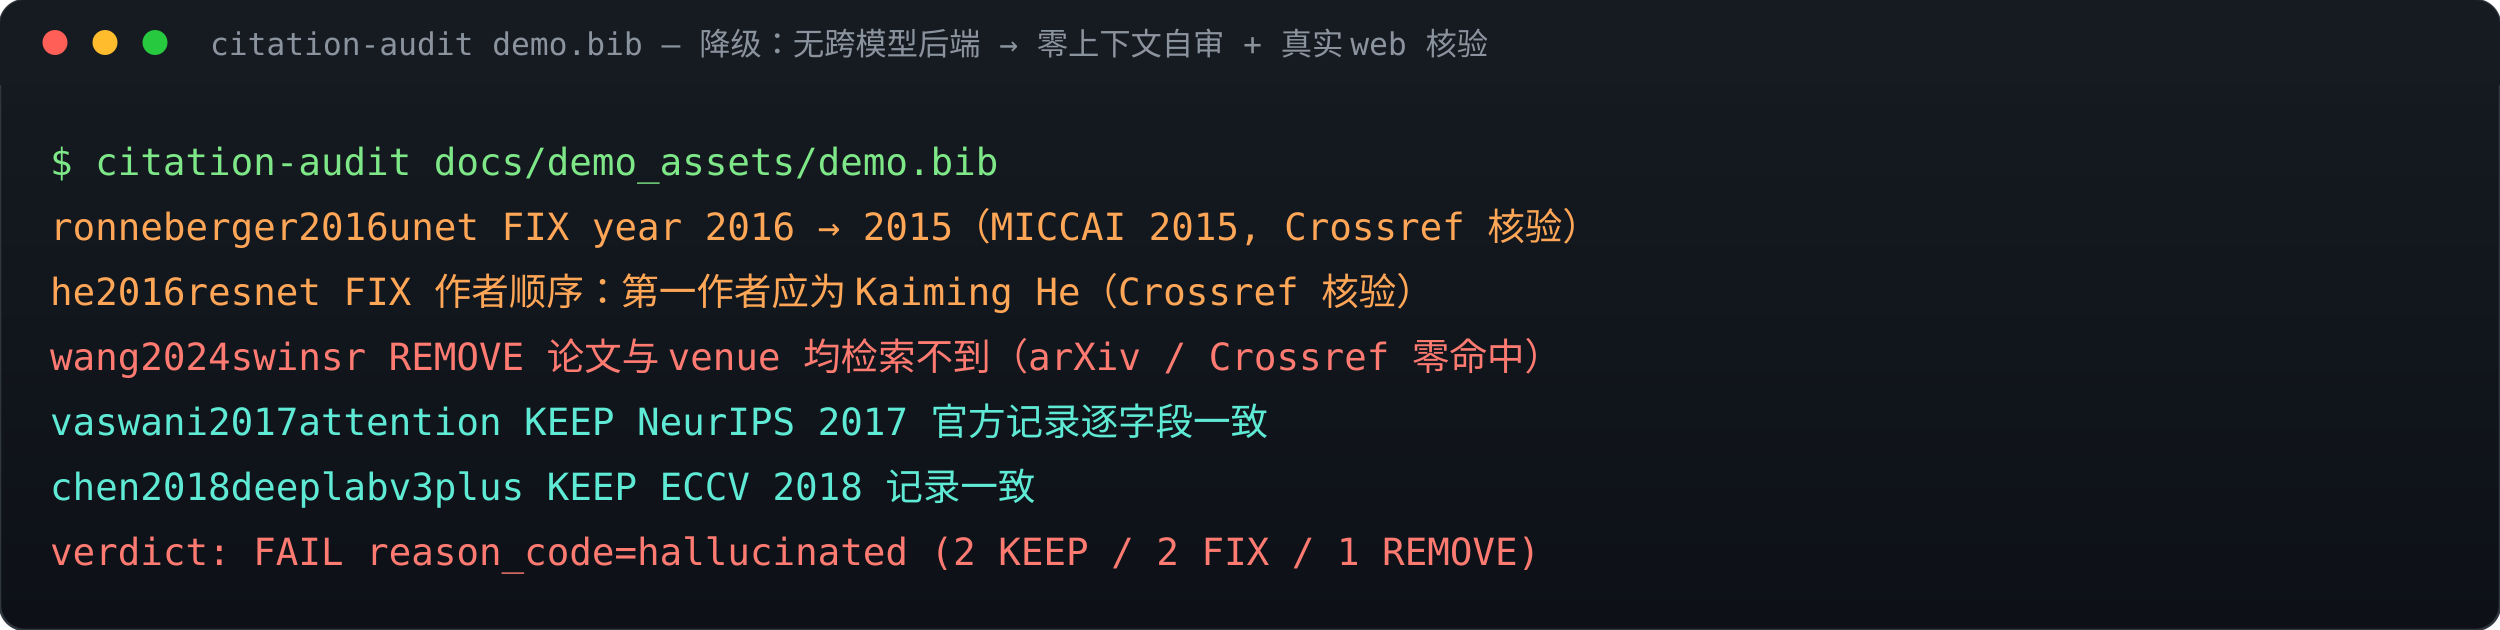
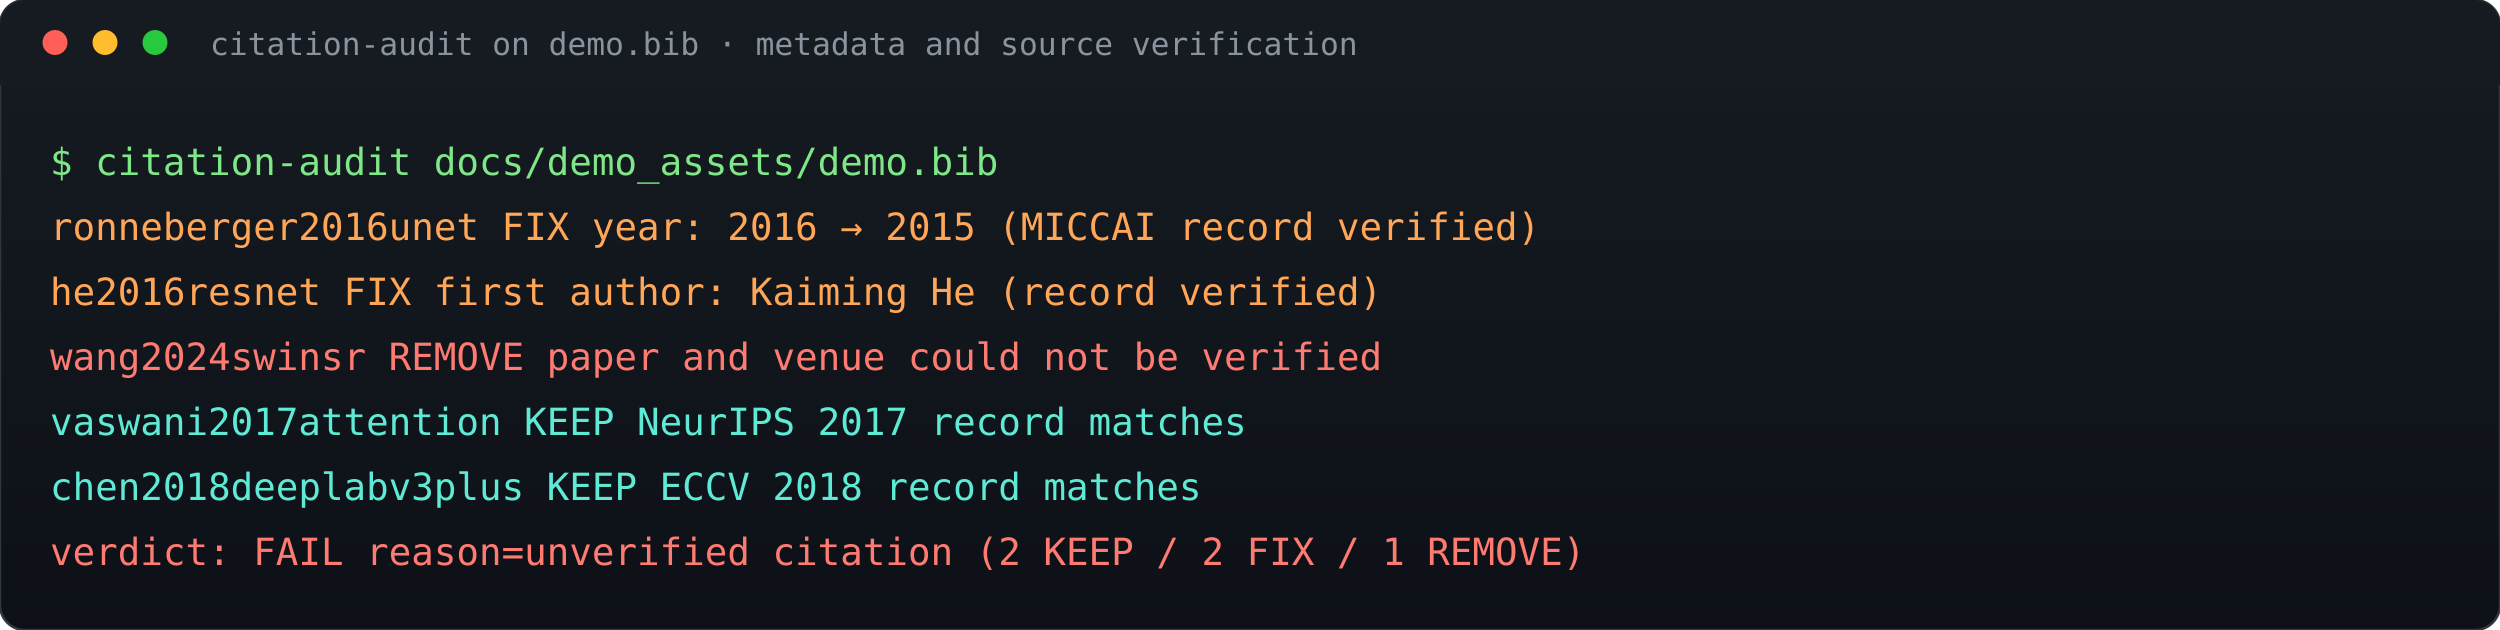
<svg xmlns="http://www.w3.org/2000/svg" viewBox="0 0 1000 252" width="1000" height="252">
  <defs>
    <linearGradient id="g" x1="0" y1="0" x2="0" y2="1">
      <stop offset="0" stop-color="#161B22" />
      <stop offset="1" stop-color="#0D1117" />
    </linearGradient>
  </defs>
  <rect width="1000" height="252" rx="10" fill="url(#g)" stroke="#30363D" />
  <rect width="1000" height="34" rx="10" fill="#161B22" />
  <rect y="24" width="1000" height="10" fill="#161B22" />
  <circle cx="22" cy="17" r="5" fill="#FF5F56" />
  <circle cx="42" cy="17" r="5" fill="#FFBD2E" />
  <circle cx="62" cy="17" r="5" fill="#27C93F" />
-   <text x="84" y="22" font-family="Consolas, monospace" font-size="12.5" fill="#8B949E">citation-audit demo.bib — 降级：无跨模型后端 → 零上下文自审 + 真实 web 核验</text>
+   <text x="84" y="22" font-family="Consolas, monospace" font-size="12.5" fill="#8B949E">citation-audit on demo.bib · metadata and source verification</text>
  <text x="20" y="70" font-family="Consolas, 'Cascadia Mono', 'Microsoft YaHei', monospace" font-size="15" fill="#7EE787">$ citation-audit docs/demo_assets/demo.bib</text>
-   <text x="20" y="96" font-family="Consolas, 'Cascadia Mono', 'Microsoft YaHei', monospace" font-size="15" fill="#FFA657">ronneberger2016unet   FIX     year 2016 → 2015（MICCAI 2015, Crossref 核验）</text>
-   <text x="20" y="122" font-family="Consolas, 'Cascadia Mono', 'Microsoft YaHei', monospace" font-size="15" fill="#FFA657">he2016resnet          FIX     作者顺序：第一作者应为 Kaiming He（Crossref 核验）</text>
-   <text x="20" y="148" font-family="Consolas, 'Cascadia Mono', 'Microsoft YaHei', monospace" font-size="15" fill="#FF7B72">wang2024swinsr        REMOVE  论文与 venue 均检索不到（arXiv / Crossref 零命中）</text>
-   <text x="20" y="174" font-family="Consolas, 'Cascadia Mono', 'Microsoft YaHei', monospace" font-size="15" fill="#5EEAD4">vaswani2017attention  KEEP    NeurIPS 2017 官方记录逐字段一致</text>
-   <text x="20" y="200" font-family="Consolas, 'Cascadia Mono', 'Microsoft YaHei', monospace" font-size="15" fill="#5EEAD4">chen2018deeplabv3plus KEEP    ECCV 2018 记录一致</text>
-   <text x="20" y="226" font-family="Consolas, 'Cascadia Mono', 'Microsoft YaHei', monospace" font-size="15" fill="#FF7B72">verdict: FAIL  reason_code=hallucinated   (2 KEEP / 2 FIX / 1 REMOVE)</text>
+   <text x="20" y="96" font-family="Consolas, 'Cascadia Mono', 'Microsoft YaHei', monospace" font-size="15" fill="#FFA657">ronneberger2016unet  FIX    year: 2016 → 2015 (MICCAI record verified)</text>
+   <text x="20" y="122" font-family="Consolas, 'Cascadia Mono', 'Microsoft YaHei', monospace" font-size="15" fill="#FFA657">he2016resnet          FIX    first author: Kaiming He (record verified)</text>
+   <text x="20" y="148" font-family="Consolas, 'Cascadia Mono', 'Microsoft YaHei', monospace" font-size="15" fill="#FF7B72">wang2024swinsr        REMOVE paper and venue could not be verified</text>
+   <text x="20" y="174" font-family="Consolas, 'Cascadia Mono', 'Microsoft YaHei', monospace" font-size="15" fill="#5EEAD4">vaswani2017attention KEEP   NeurIPS 2017 record matches</text>
+   <text x="20" y="200" font-family="Consolas, 'Cascadia Mono', 'Microsoft YaHei', monospace" font-size="15" fill="#5EEAD4">chen2018deeplabv3plus KEEP   ECCV 2018 record matches</text>
+   <text x="20" y="226" font-family="Consolas, 'Cascadia Mono', 'Microsoft YaHei', monospace" font-size="15" fill="#FF7B72">verdict: FAIL  reason=unverified citation  (2 KEEP / 2 FIX / 1 REMOVE)</text>
</svg>
